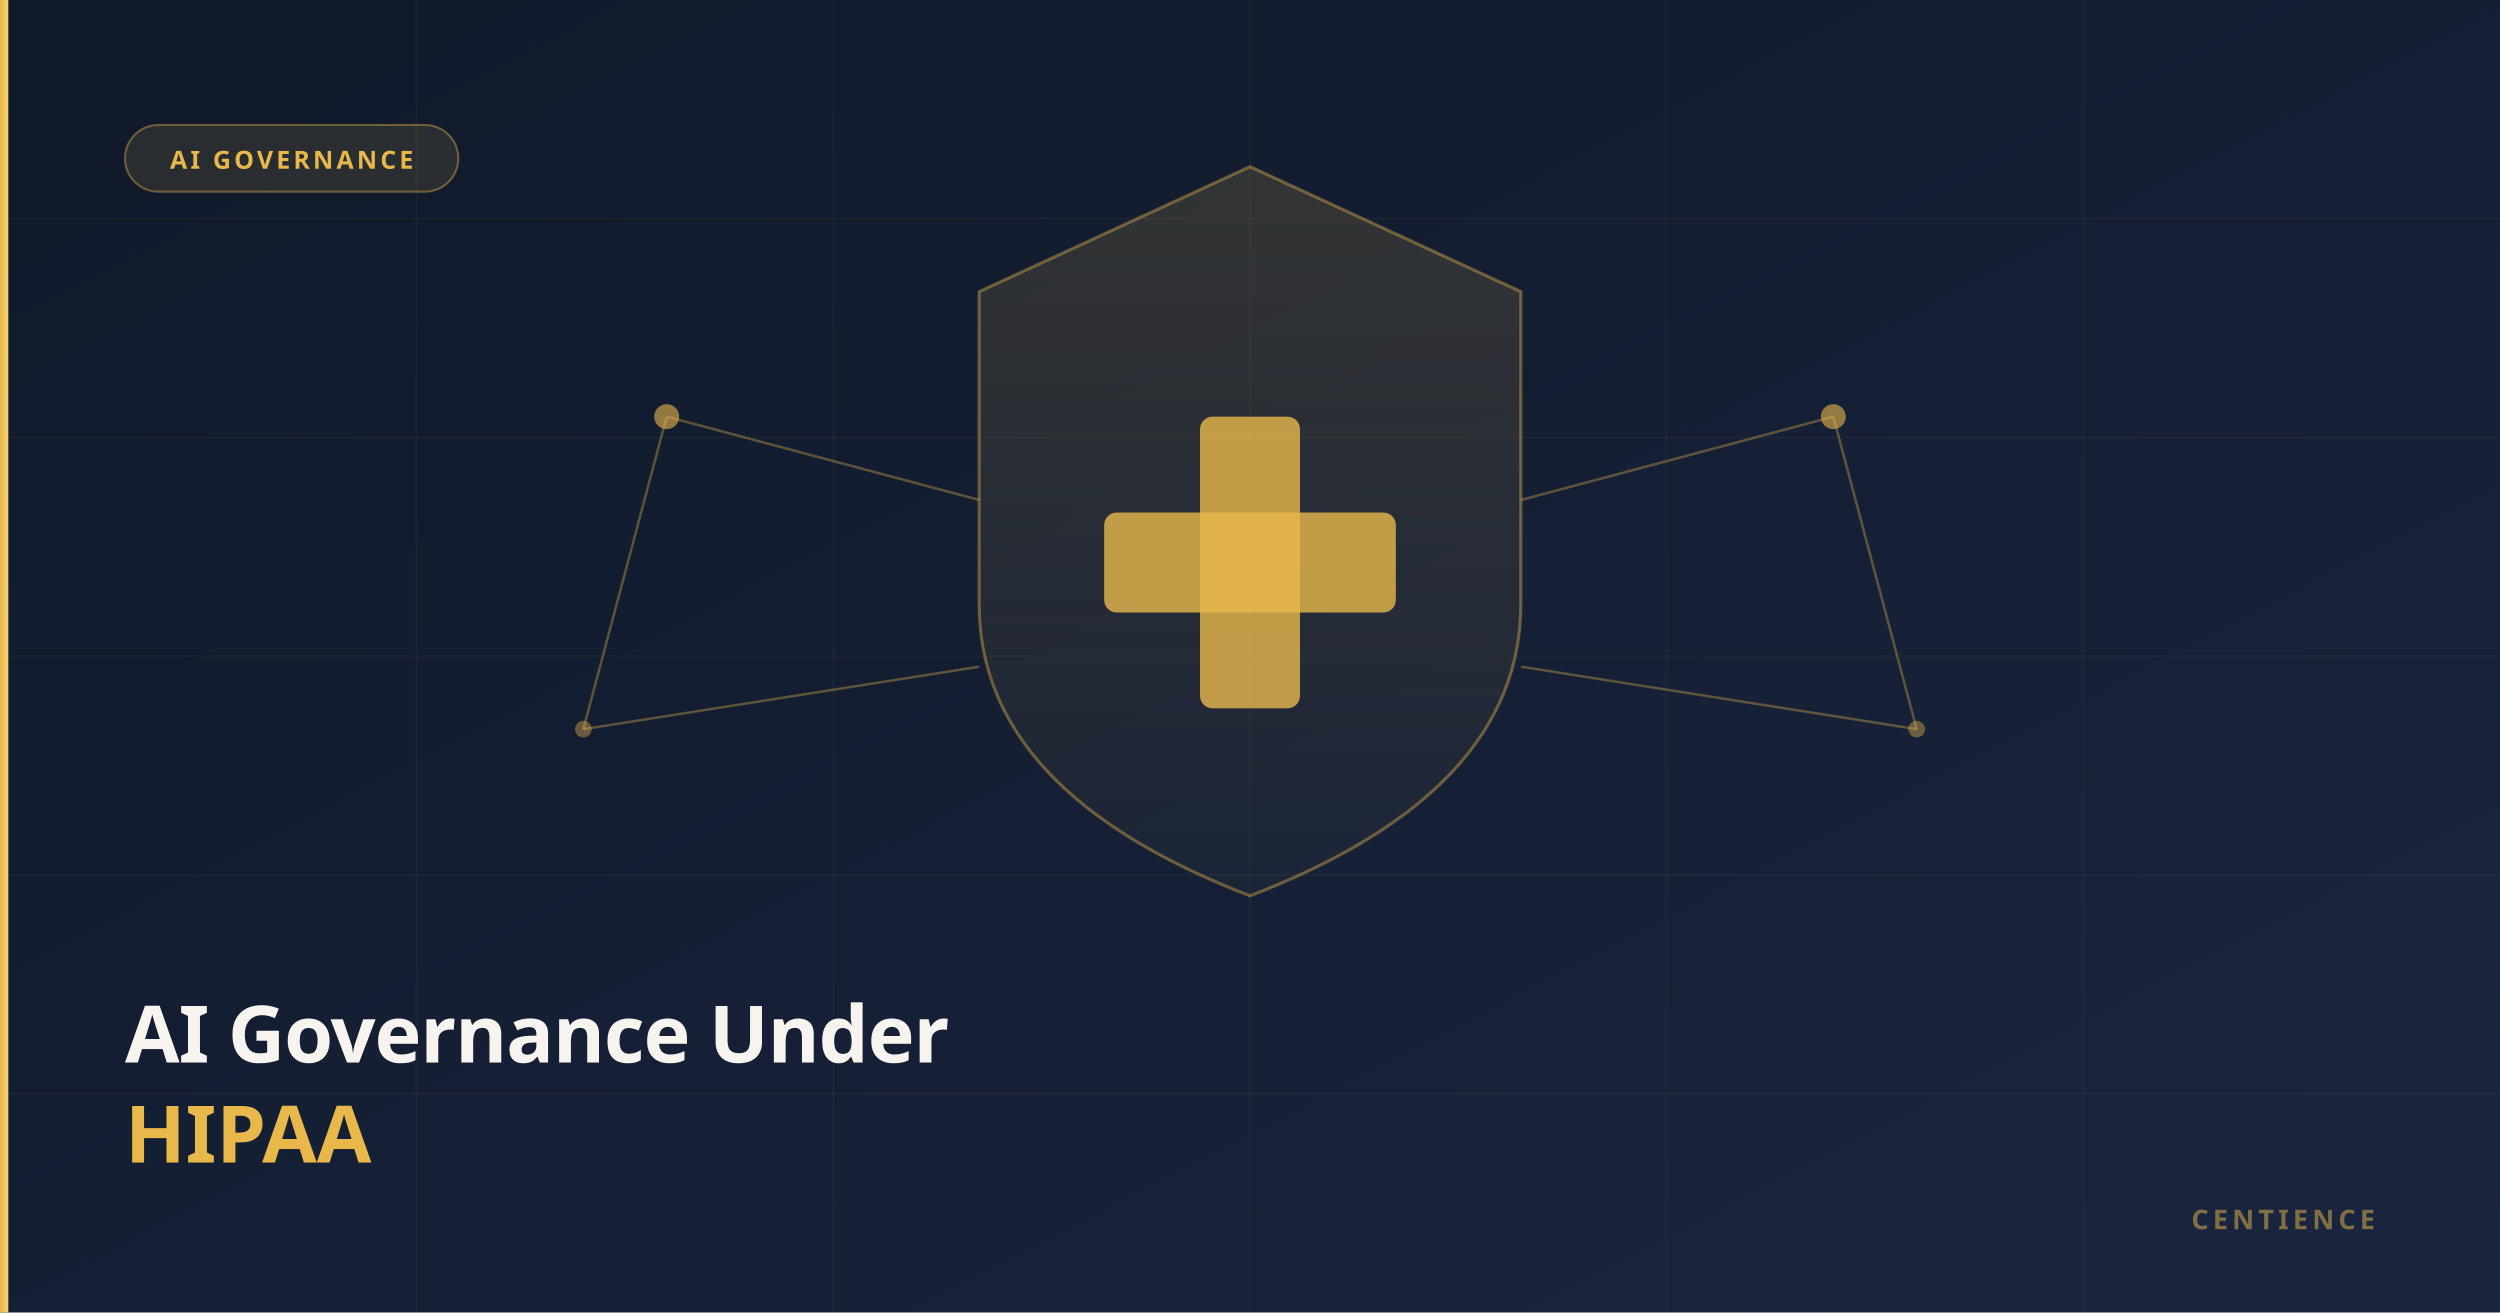
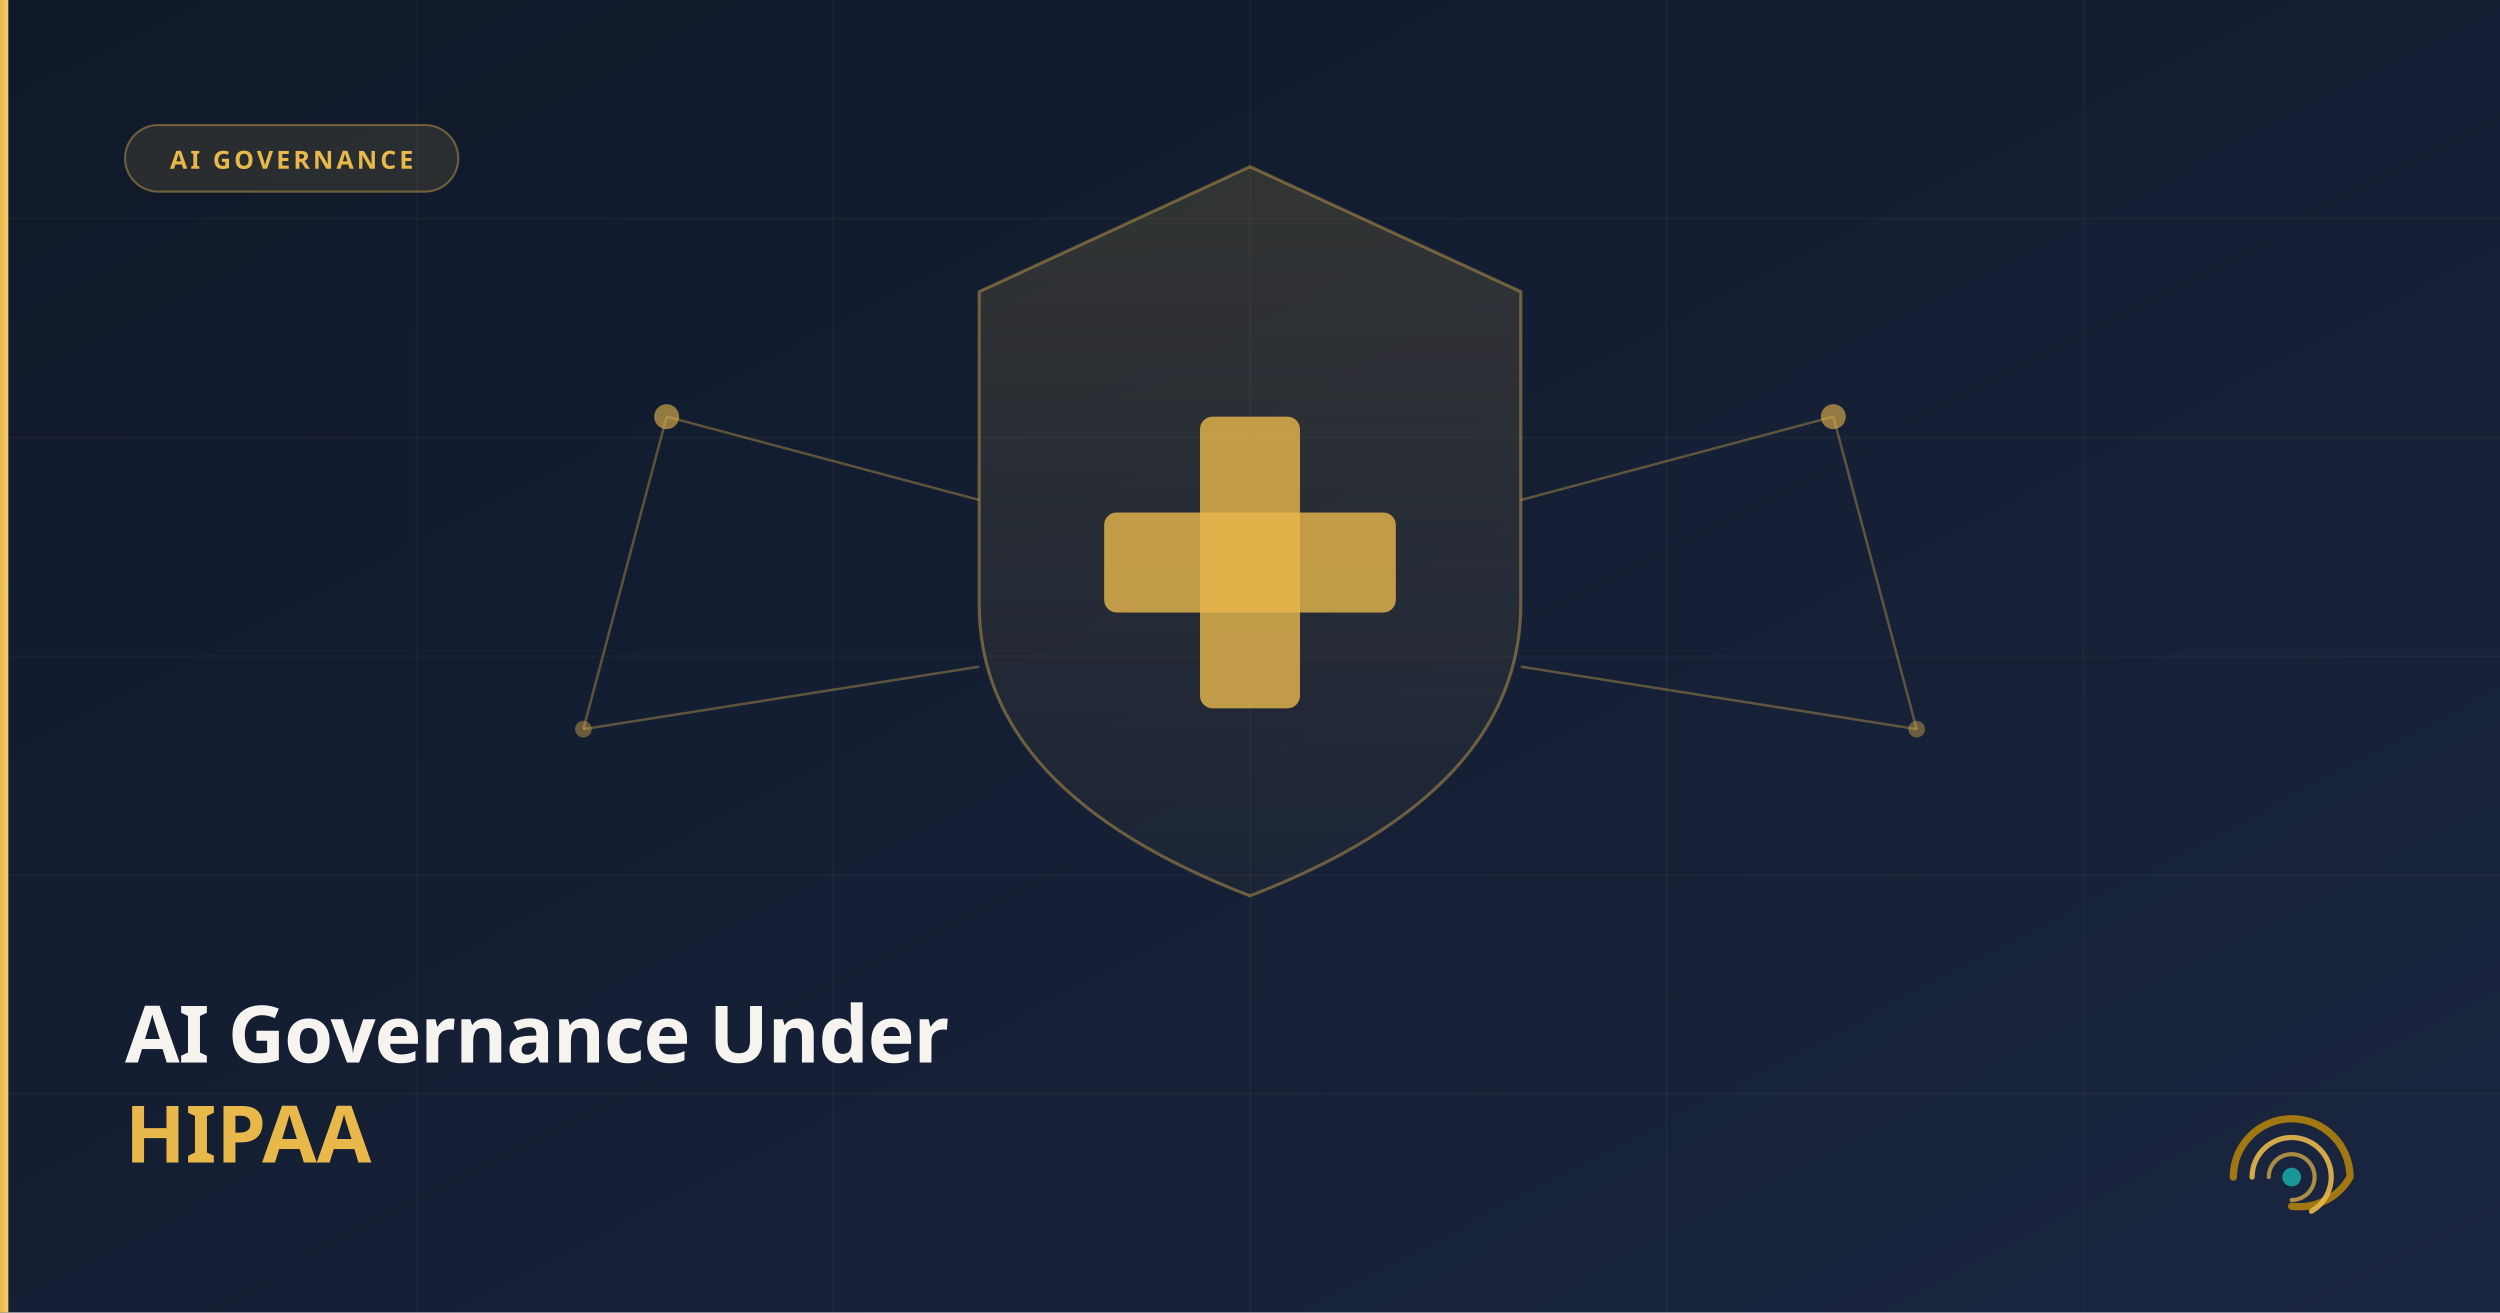
<svg xmlns="http://www.w3.org/2000/svg" viewBox="0 0 1200 630" width="1200" height="630">
  <defs>
    <linearGradient id="bg" x1="0%" y1="0%" x2="100%" y2="100%">
      <stop offset="0%" style="stop-color:#0f1929" />
      <stop offset="100%" style="stop-color:#1a2540" />
    </linearGradient>
    <linearGradient id="gold" x1="0%" y1="0%" x2="100%" y2="0%">
      <stop offset="0%" style="stop-color:#e8b84b" />
      <stop offset="100%" style="stop-color:#f5d070" />
    </linearGradient>
    <linearGradient id="shield-fill" x1="0%" y1="0%" x2="0%" y2="100%">
      <stop offset="0%" style="stop-color:#e8b84b;stop-opacity:0.15" />
      <stop offset="100%" style="stop-color:#e8b84b;stop-opacity:0.03" />
    </linearGradient>
    <filter id="glow">
      <feGaussianBlur stdDeviation="3" result="blur" />
      <feMerge>
        <feMergeNode in="blur" />
        <feMergeNode in="SourceGraphic" />
      </feMerge>
    </filter>
  </defs>
  <rect width="1200" height="630" fill="url(#bg)" />
  <g stroke="#e8b84b" stroke-opacity="0.04" stroke-width="1">
    <line x1="0" y1="105" x2="1200" y2="105" />
    <line x1="0" y1="210" x2="1200" y2="210" />
    <line x1="0" y1="315" x2="1200" y2="315" />
    <line x1="0" y1="420" x2="1200" y2="420" />
    <line x1="0" y1="525" x2="1200" y2="525" />
    <line x1="200" y1="0" x2="200" y2="630" />
    <line x1="400" y1="0" x2="400" y2="630" />
    <line x1="600" y1="0" x2="600" y2="630" />
    <line x1="800" y1="0" x2="800" y2="630" />
    <line x1="1000" y1="0" x2="1000" y2="630" />
  </g>
  <path d="M600 80 L730 140 L730 290 Q730 380 600 430 Q470 380 470 290 L470 140 Z" fill="url(#shield-fill)" stroke="#e8b84b" stroke-width="1.5" stroke-opacity="0.4" />
  <rect x="576" y="200" width="48" height="140" rx="6" fill="#e8b84b" fill-opacity="0.8" />
  <rect x="530" y="246" width="140" height="48" rx="6" fill="#e8b84b" fill-opacity="0.8" />
  <g fill="none" stroke="#e8b84b" stroke-opacity="0.35" stroke-width="1.2">
    <circle cx="320" cy="200" r="6" fill="#e8b84b" fill-opacity="0.6" stroke="none" />
    <circle cx="880" cy="200" r="6" fill="#e8b84b" fill-opacity="0.6" stroke="none" />
    <circle cx="280" cy="350" r="4" fill="#e8b84b" fill-opacity="0.4" stroke="none" />
    <circle cx="920" cy="350" r="4" fill="#e8b84b" fill-opacity="0.4" stroke="none" />
    <line x1="320" y1="200" x2="470" y2="240" />
    <line x1="880" y1="200" x2="730" y2="240" />
    <line x1="280" y1="350" x2="470" y2="320" />
    <line x1="920" y1="350" x2="730" y2="320" />
    <line x1="320" y1="200" x2="280" y2="350" />
    <line x1="880" y1="200" x2="920" y2="350" />
  </g>
  <rect x="0" y="0" width="4" height="630" fill="url(#gold)" />
  <rect x="60" y="60" width="160" height="32" rx="16" fill="#e8b84b" fill-opacity="0.12" stroke="#e8b84b" stroke-opacity="0.4" stroke-width="1" />
  <text x="140" y="81" font-family="system-ui, sans-serif" font-size="12" font-weight="600" fill="#e8b84b" text-anchor="middle" letter-spacing="1.5">AI GOVERNANCE</text>
  <text x="60" y="510" font-family="system-ui, sans-serif" font-size="38" font-weight="700" fill="#f7f4ef" letter-spacing="-0.5">AI Governance Under</text>
  <text x="60" y="558" font-family="system-ui, sans-serif" font-size="38" font-weight="700" fill="#e8b84b">HIPAA</text>
-   <text x="1140" y="590" font-family="system-ui, sans-serif" font-size="13" font-weight="600" fill="#e8b84b" fill-opacity="0.5" text-anchor="end" letter-spacing="2">CENTIENCE</text>
+   <g transform="translate(1100, 565)">
+     <path d="M 0,0 m -28,0 a 28,28 0 1,1 56,0 a 28,28 0 0,1 -28,14" fill="none" stroke="#b8860b" stroke-width="3.5" stroke-linecap="round" opacity="0.85" />
+     <path d="M 0,0 m -19,0 a 19,19 0 1,1 38,0 a 19,19 0 0,1 -9.5,16.4" fill="none" stroke="#e8b84b" stroke-width="2.5" stroke-linecap="round" opacity="0.9" />
+     <path d="M 0,0 m -11,0 a 11,11 0 1,1 22,0 a 11,11 0 0,1 -11,11" fill="none" stroke="#e8b84b" stroke-width="2" stroke-linecap="round" opacity="0.7" />
+     <circle cx="0" cy="0" r="4.5" fill="#1a9b9b" opacity="0.95" />
+   </g>
</svg>
